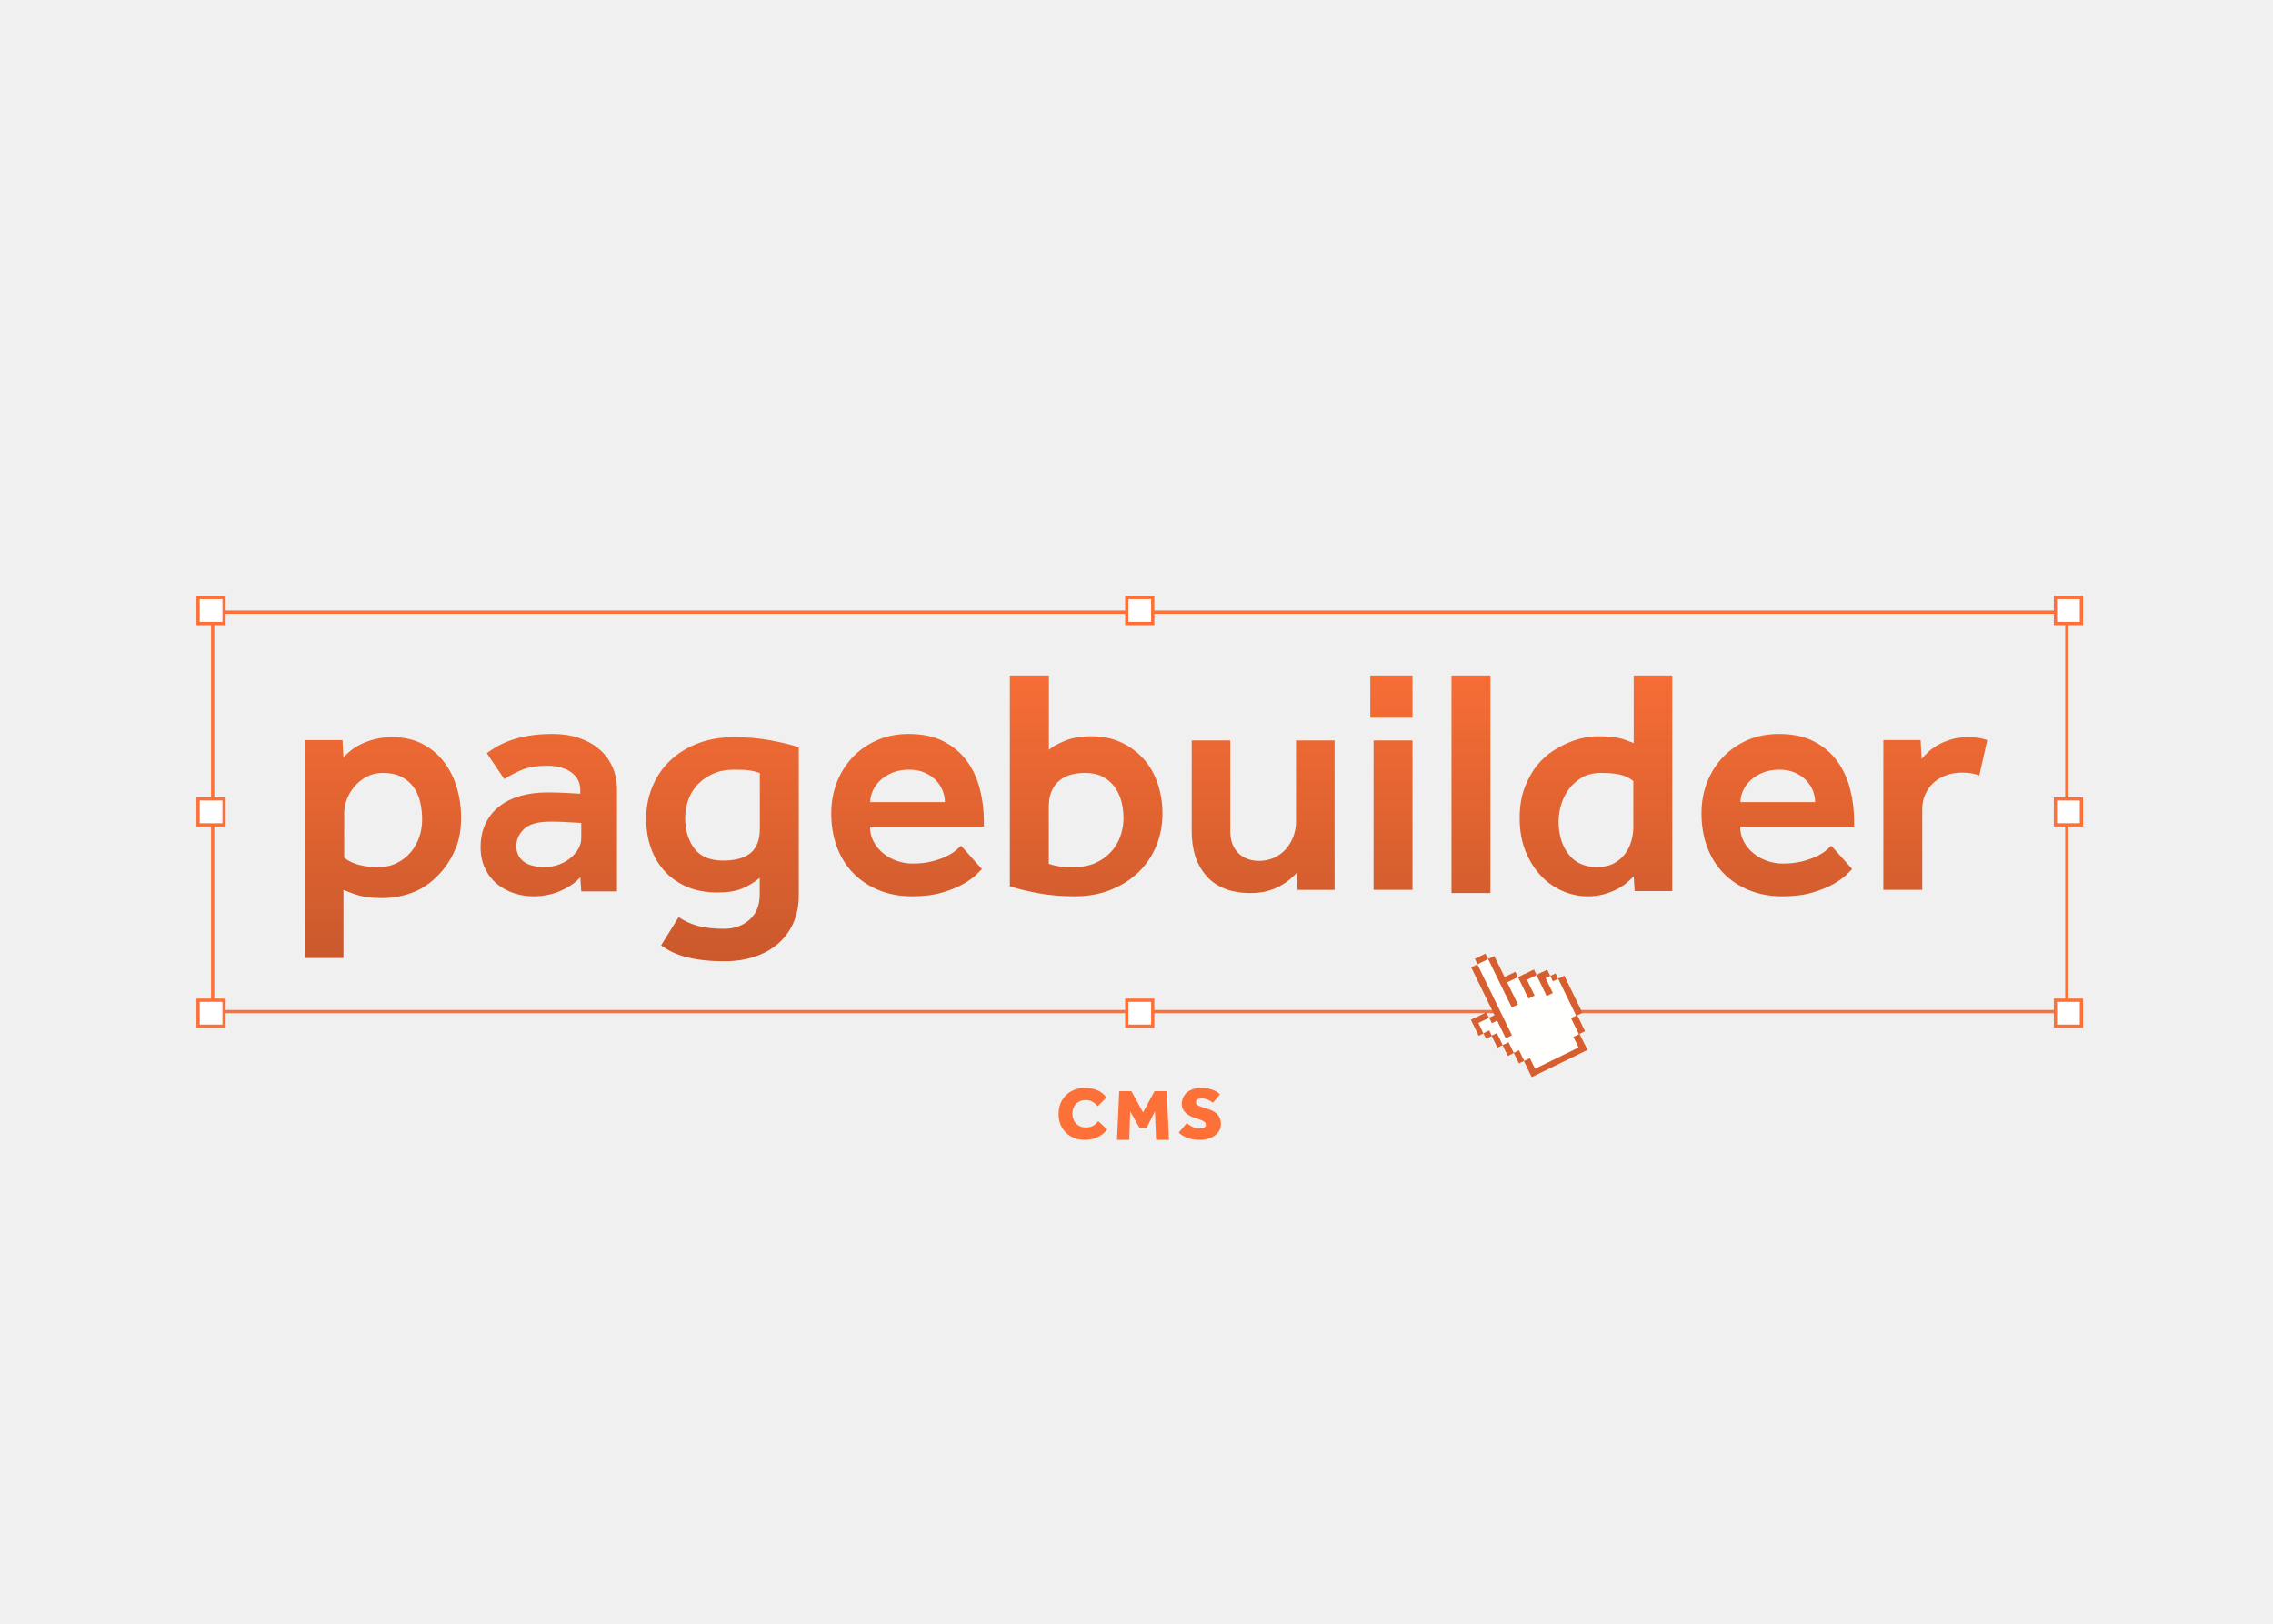
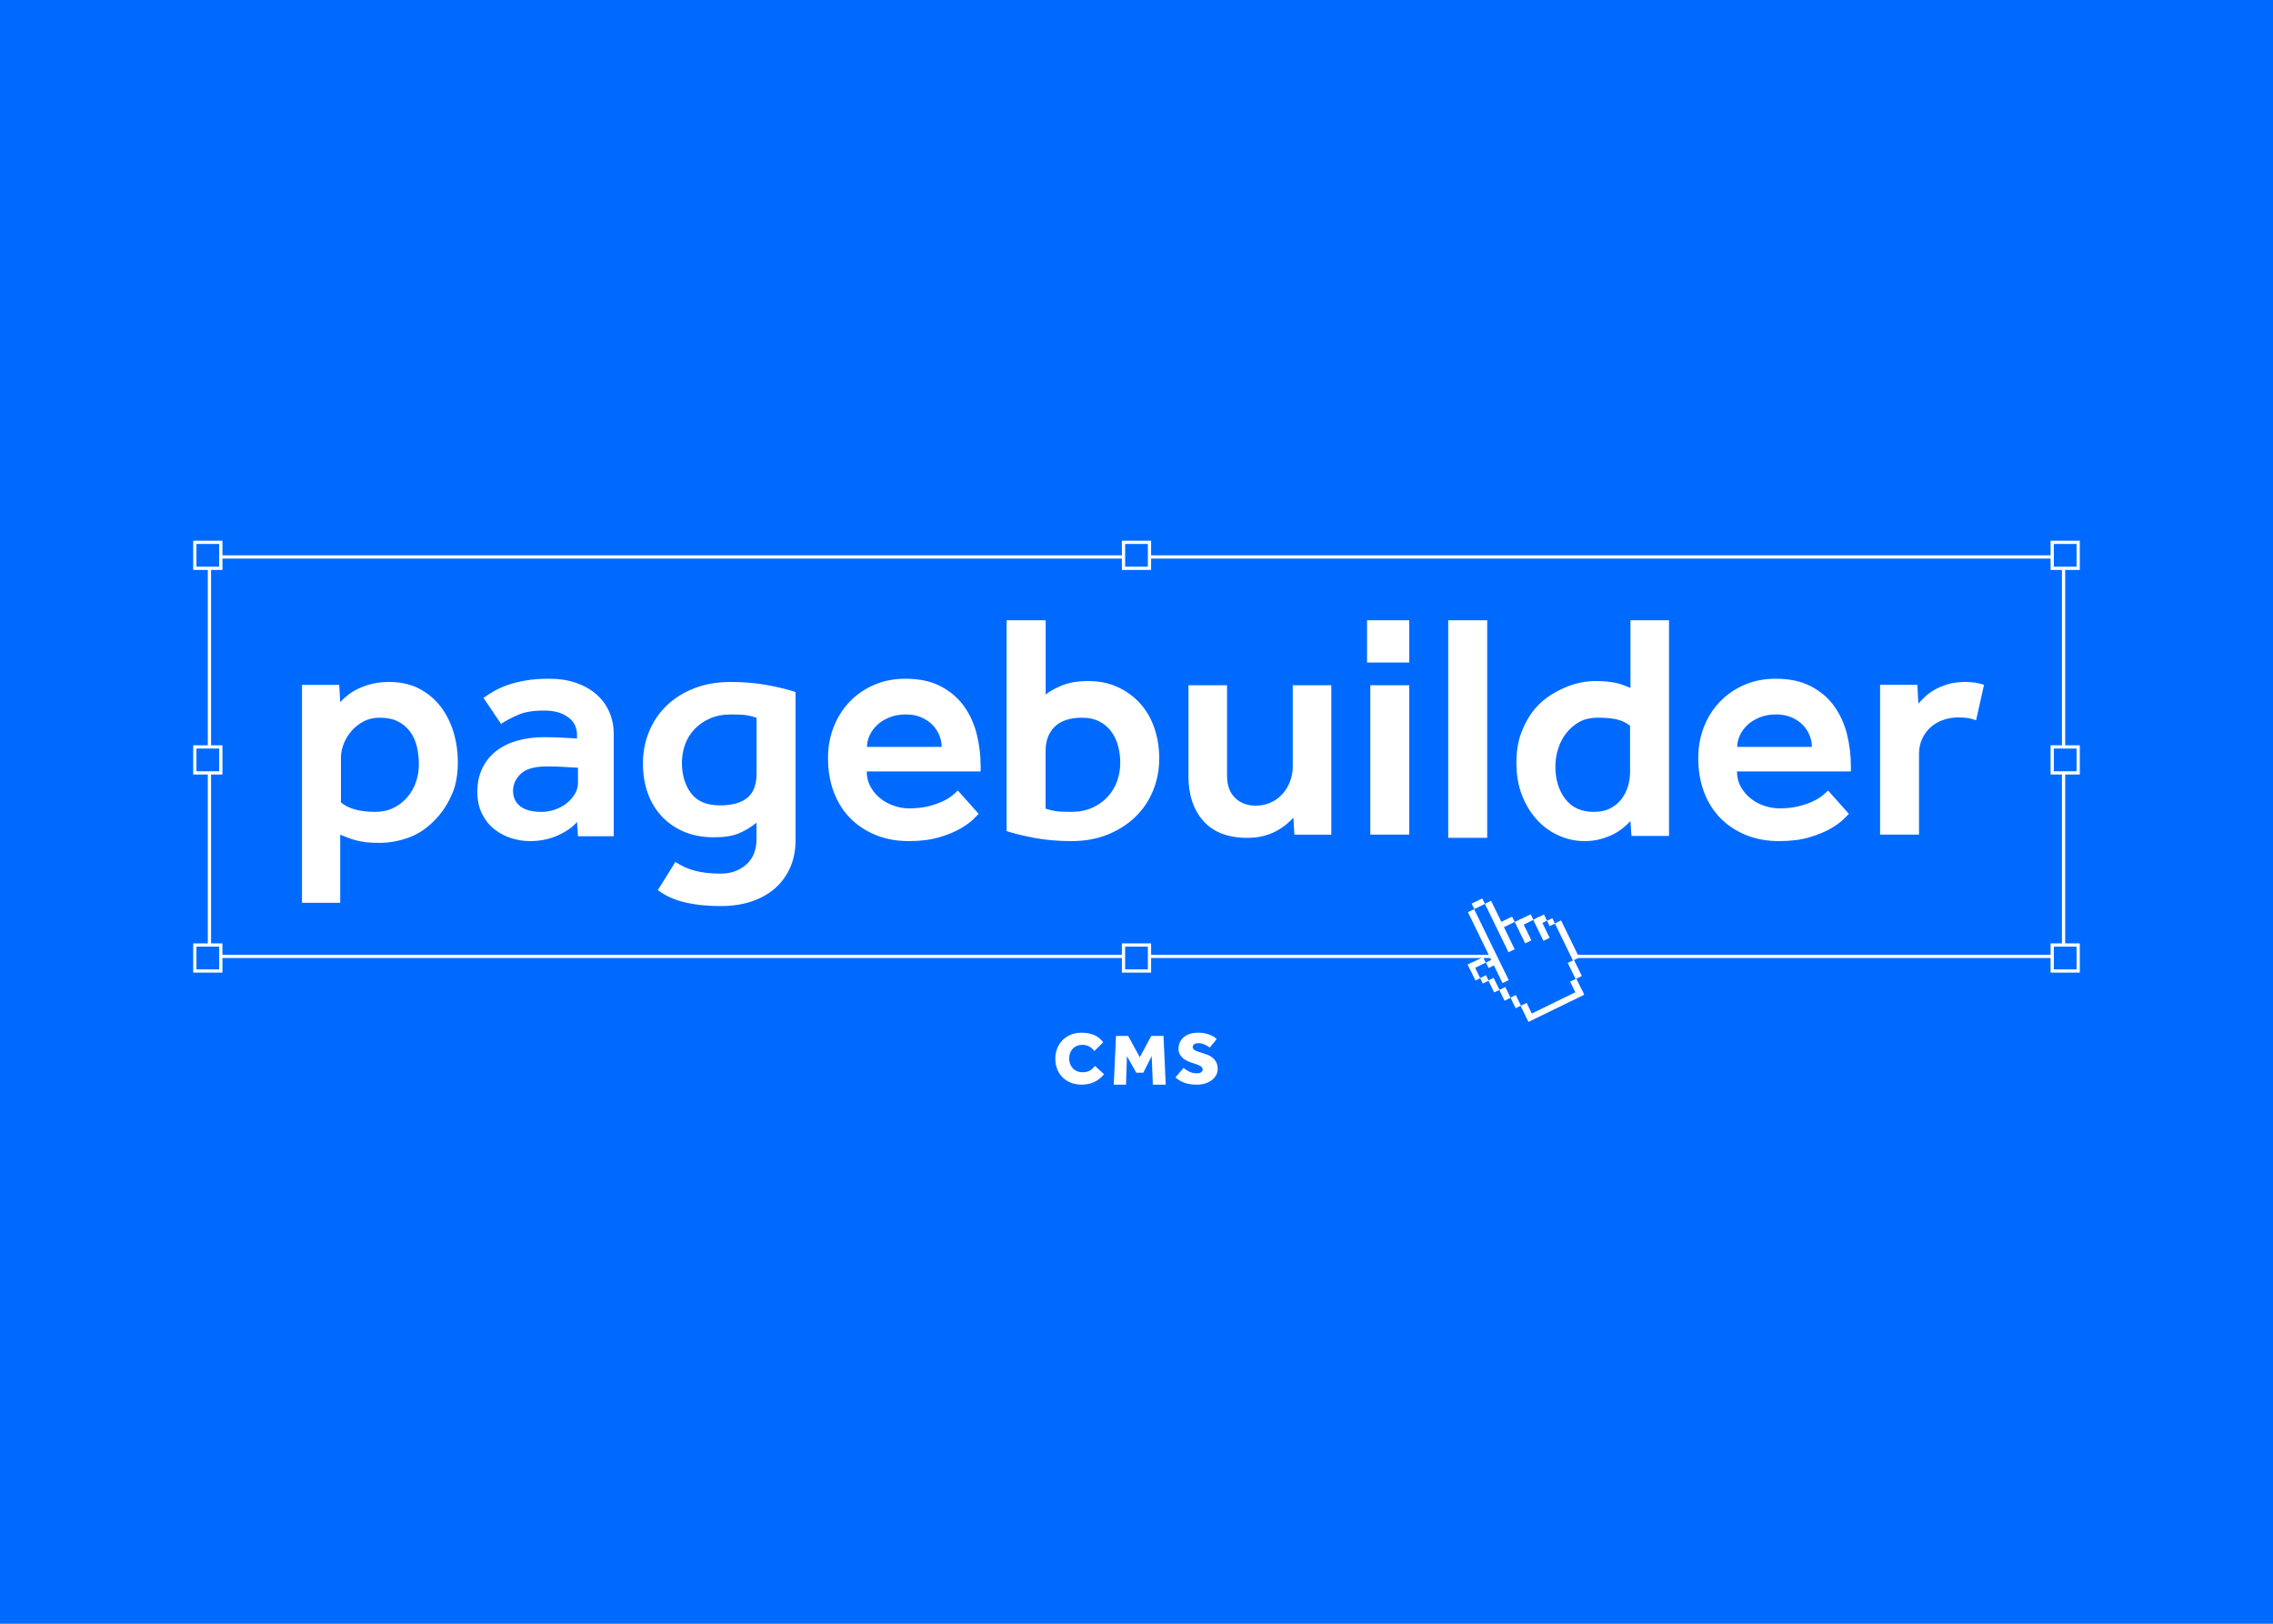
<svg xmlns="http://www.w3.org/2000/svg" xmlns:xlink="http://www.w3.org/1999/xlink" width="700px" height="500px" viewBox="0 0 700 500" version="1.1">
  <defs>
    <polygon id="path-1" points="0.022 0.243 30.848 0.243 30.848 38.848 0.022 38.848" />
-     <linearGradient x1="50%" y1="-15.731%" x2="50%" y2="100%" id="linearGradient-3">
-       <stop stop-color="#FD7037" offset="0%" />
-       <stop stop-color="#CA592C" offset="100%" />
-     </linearGradient>
  </defs>
  <g id="page-builder" stroke="none" stroke-width="1" fill="none" fill-rule="evenodd">
-     <rect id="Rectangle" stroke="#FD7037" x="65.5" y="188.5" width="571" height="123" />
-     <rect id="Rectangle" stroke="#FD7037" fill="#FFFFFF" x="61" y="184" width="8" height="8" />
-     <rect id="Rectangle-Copy-3" stroke="#FD7037" fill="#FFFFFF" x="347" y="184" width="8" height="8" />
-     <rect id="Rectangle-Copy-6" stroke="#FD7037" fill="#FFFFFF" x="633" y="184" width="8" height="8" />
-     <rect id="Rectangle-Copy" stroke="#FD7037" fill="#FFFFFF" x="61" y="246" width="8" height="8" />
-     <rect id="Rectangle-Copy-7" stroke="#FD7037" fill="#FFFFFF" x="633" y="246" width="8" height="8" />
-     <rect id="Rectangle-Copy-2" stroke="#FD7037" fill="#FFFFFF" x="61" y="308" width="8" height="8" />
-     <rect id="Rectangle-Copy-5" stroke="#FD7037" fill="#FFFFFF" x="347" y="308" width="8" height="8" />
-     <rect id="Rectangle-Copy-8" stroke="#FD7037" fill="#FFFFFF" x="633" y="308" width="8" height="8" />
-     <g id="hand_cursor_free_vector" transform="translate(469, 310.5) rotate(-26) translate(-469, -310.5) translate(453, 290)">
-       <g id="Group-4" transform="translate(0, 1.090909)">
-         <mask id="mask-2" fill="white">
-           <use xlink:href="#path-1" />
-         </mask>
-         <g id="Clip-2" />
-         <polyline id="Fill-1" fill="#FFFFFE" mask="url(#mask-2)" points="8.182 1.636 8.606 18.364 6.364 18.364 4.848 17.03 0.909 16.667 1.03 19.818 2.121 21.455 4.364 23.455 4.788 26.121 6.606 27.879 6.909 29.576 8 30.909 8.727 33.394 9.636 34.606 10.061 38.424 27.091 38.848 27.333 34.909 28.97 33.091 29.576 29.152 30.848 27.576 30.545 16.424 27.091 13.515 24.788 12.303 23.697 11.697 19.394 10.848 18.303 9.636 14.485 9.091 13.757 2.121 12.121 0.303 10.485 0.243 8.182 1.636" />
-         <polygon id="Fill-3" fill="#D75F2F" mask="url(#mask-2)" points="0.022 21.03 1.697 21.03 1.697 15.576 0.022 15.576" />
+     <rect fill="#006AFF" x="0" y="0" width="700" height="500" />
+     <g id="Group-2" transform="translate(60, 167)">
+       <rect id="Rectangle" stroke="#FFFFFF" x="4.5" y="4.5" width="571" height="123" />
+       <rect id="Rectangle" stroke="#FFFFFF" fill="#006AFF" x="0" y="0" width="8" height="8" />
+       <rect id="Rectangle-Copy-3" stroke="#FFFFFF" fill="#006AFF" x="286" y="0" width="8" height="8" />
+       <rect id="Rectangle-Copy-6" stroke="#FFFFFF" fill="#006AFF" x="572" y="0" width="8" height="8" />
+       <rect id="Rectangle-Copy" stroke="#FFFFFF" fill="#006AFF" x="0" y="63" width="8" height="8" />
+       <rect id="Rectangle-Copy-7" stroke="#FFFFFF" fill="#006AFF" x="572" y="63" width="8" height="8" />
+       <rect id="Rectangle-Copy-2" stroke="#FFFFFF" fill="#006AFF" x="0" y="124" width="8" height="8" />
+       <rect id="Rectangle-Copy-5" stroke="#FFFFFF" fill="#006AFF" x="286" y="124" width="8" height="8" />
+       <rect id="Rectangle-Copy-8" stroke="#FFFFFF" fill="#006AFF" x="572" y="124" width="8" height="8" />
+       <g id="hand_cursor_free_vector" transform="translate(408, 126.5) rotate(-26) translate(-408, -126.5) translate(392, 106)">
+         <g id="Group-4" transform="translate(0, 1.090909)">
+           <mask id="mask-2" fill="white">
+             <use xlink:href="#path-1" />
+           </mask>
+           <g id="Clip-2" />
+           <polyline id="Fill-1" fill="#006AFF" mask="url(#mask-2)" points="8.182 1.636 8.606 18.364 6.364 18.364 4.848 17.03 0.909 16.667 1.03 19.818 2.121 21.455 4.364 23.455 4.788 26.121 6.606 27.879 6.909 29.576 8 30.909 8.727 33.394 9.636 34.606 10.061 38.424 27.091 38.848 27.333 34.909 28.97 33.091 29.576 29.152 30.848 27.576 30.545 16.424 27.091 13.515 24.788 12.303 23.697 11.697 19.394 10.848 18.303 9.636 14.485 9.091 13.757 2.121 12.121 0.303 10.485 0.243 8.182 1.636" />
+           <polygon id="Fill-3" fill="#FFFFFF" mask="url(#mask-2)" points="0.022 21.03 1.697 21.03 1.697 15.576 0.022 15.576" />
+         </g>
+         <polygon id="Fill-5" fill="#FFFFFF" points="7.212 26.485 9.333 26.485 9.333 2.182 7.212 2.182" />
+         <polygon id="Fill-6" fill="#FFFFFF" points="18.848 18.545 20.97 18.545 20.97 11.212 18.848 11.212" />
+         <polygon id="Fill-7" fill="#FFFFFF" points="24.243 20.303 26.364 20.303 26.364 13.091 24.243 13.091" />
+         <polygon id="Fill-8" fill="#FFFFFF" points="29.757 29.757 31.879 29.757 31.879 17.03 29.757 17.03" />
+         <polygon id="Fill-9" fill="#FFFFFF" points="26.121 40.182 28.243 40.182 28.243 35.212 26.121 35.212" />
+         <polygon id="Fill-10" fill="#FFFFFF" points="28 35.212 30.121 35.212 30.121 29.697 28 29.697" />
+         <polygon id="Fill-11" fill="#FFFFFF" points="13.031 18.757 15.152 18.757 15.152 2.151 13.031 2.151" />
+         <polygon id="Fill-12" fill="#FFFFFF" points="0.121 18.545 5.333 18.545 5.333 16.667 0.121 16.667" />
+         <polygon id="Fill-13" fill="#FFFFFF" points="9.152 40.727 28.243 40.727 28.243 38.848 9.152 38.848" />
+         <polygon id="Fill-14" fill="#FFFFFF" points="1.697 23.939 3.697 23.939 3.697 22.061 1.697 22.061" />
+         <polygon id="Fill-15" fill="#FFFFFF" points="3.637 27.94 5.455 27.94 5.455 23.819 3.637 23.819" />
+         <polygon id="Fill-16" fill="#FFFFFF" points="5.394 31.636 7.455 31.636 7.455 27.94 5.394 27.94" />
+         <polygon id="Fill-17" fill="#FFFFFF" points="7.455 35.212 9.273 35.212 9.273 31.576 7.455 31.576" />
+         <polygon id="Fill-18" fill="#FFFFFF" points="9.152 39.151 11.212 39.151 11.212 35.212 9.152 35.212" />
+         <polygon id="Fill-19" fill="#FFFFFF" points="5.394 20.424 8.303 20.424 8.303 18.545 5.394 18.545" />
+         <polygon id="Fill-20" fill="#FFFFFF" points="25.03 15.212 27.939 15.212 27.939 13.091 25.03 13.091" />
+         <polygon id="Fill-21" fill="#FFFFFF" points="27.945 17.079 29.757 17.079 29.757 15.234 27.945 15.234" />
+         <polygon id="Fill-22" fill="#FFFFFF" points="9.394 2.182 13.03 2.182 13.03 0.303 9.394 0.303" />
+         <polygon id="Fill-23" fill="#FFFFFF" points="20.359 13.151 24.303 13.151 24.303 11.229 20.359 11.229" />
+         <polygon id="Fill-24" fill="#FFFFFF" points="15.084 11.189 18.842 11.189 18.842 9.364 15.084 9.364" />
      </g>
-       <polygon id="Fill-5" fill="#D75F2F" points="7.212 26.485 9.333 26.485 9.333 2.182 7.212 2.182" />
-       <polygon id="Fill-6" fill="#D75F2F" points="18.848 18.545 20.97 18.545 20.97 11.212 18.848 11.212" />
-       <polygon id="Fill-7" fill="#D75F2F" points="24.243 20.303 26.364 20.303 26.364 13.091 24.243 13.091" />
-       <polygon id="Fill-8" fill="#D75F2F" points="29.757 29.757 31.879 29.757 31.879 17.03 29.757 17.03" />
-       <polygon id="Fill-9" fill="#D75F2F" points="26.121 40.182 28.243 40.182 28.243 35.212 26.121 35.212" />
-       <polygon id="Fill-10" fill="#D75F2F" points="28 35.212 30.121 35.212 30.121 29.697 28 29.697" />
-       <polygon id="Fill-11" fill="#D75F2F" points="13.031 18.757 15.152 18.757 15.152 2.151 13.031 2.151" />
-       <polygon id="Fill-12" fill="#D75F2F" points="0.121 18.545 5.333 18.545 5.333 16.667 0.121 16.667" />
-       <polygon id="Fill-13" fill="#D75F2F" points="9.152 40.727 28.243 40.727 28.243 38.848 9.152 38.848" />
-       <polygon id="Fill-14" fill="#D75F2F" points="1.697 23.939 3.697 23.939 3.697 22.061 1.697 22.061" />
-       <polygon id="Fill-15" fill="#D75F2F" points="3.637 27.94 5.455 27.94 5.455 23.819 3.637 23.819" />
-       <polygon id="Fill-16" fill="#D75F2F" points="5.394 31.636 7.455 31.636 7.455 27.94 5.394 27.94" />
-       <polygon id="Fill-17" fill="#D75F2F" points="7.455 35.212 9.273 35.212 9.273 31.576 7.455 31.576" />
-       <polygon id="Fill-18" fill="#D75F2F" points="9.152 39.151 11.212 39.151 11.212 35.212 9.152 35.212" />
-       <polygon id="Fill-19" fill="#D75F2F" points="5.394 20.424 8.303 20.424 8.303 18.545 5.394 18.545" />
-       <polygon id="Fill-20" fill="#D75F2F" points="25.03 15.212 27.939 15.212 27.939 13.091 25.03 13.091" />
-       <polygon id="Fill-21" fill="#D75F2F" points="27.945 17.079 29.757 17.079 29.757 15.234 27.945 15.234" />
-       <polygon id="Fill-22" fill="#D75F2F" points="9.394 2.182 13.03 2.182 13.03 0.303 9.394 0.303" />
-       <polygon id="Fill-23" fill="#D75F2F" points="20.359 13.151 24.303 13.151 24.303 11.229 20.359 11.229" />
-       <polygon id="Fill-24" fill="#D75F2F" points="15.084 11.189 18.842 11.189 18.842 9.364 15.084 9.364" />
+       <path d="M33,43.903 L44.472,43.903 L44.774,49.218 C45.377,48.55 46.132,47.848 47.038,47.112 C47.943,46.377 49.017,45.708 50.258,45.106 C51.499,44.504 52.908,44.003 54.484,43.602 C56.061,43.201 57.822,43 59.767,43 C63.39,43 66.526,43.702 69.176,45.106 C71.826,46.51 74.023,48.366 75.767,50.673 C77.512,52.979 78.82,55.604 79.692,58.546 C80.564,61.488 81,64.53 81,67.673 C81,71.35 80.463,74.493 79.39,77.1 C78.317,79.708 76.975,81.981 75.365,83.92 C72.681,87.13 69.746,89.37 66.56,90.64 C63.373,91.911 60.103,92.546 56.748,92.546 C55.205,92.546 53.881,92.479 52.774,92.345 C51.667,92.211 50.66,92.028 49.755,91.794 C48.849,91.559 48.01,91.292 47.239,90.991 L45.418,90.286 C45.207,90.204 44.992,90.122 44.774,90.038 L44.774,111 L33,111 L33,43.903 Z M45,80.1 C47.324,82.033 50.842,83 55.556,83 C57.681,83 59.573,82.583 61.232,81.75 C62.892,80.917 64.303,79.817 65.465,78.45 C66.627,77.083 67.506,75.533 68.104,73.8 C68.701,72.067 69,70.267 69,68.4 C69,66.4 68.784,64.533 68.353,62.8 C67.921,61.067 67.224,59.55 66.261,58.25 C65.299,56.95 64.054,55.917 62.527,55.15 C61,54.383 59.108,54 56.851,54 C55.058,54 53.432,54.383 51.971,55.15 C50.51,55.917 49.266,56.9 48.237,58.1 C47.207,59.3 46.411,60.617 45.846,62.05 C45.282,63.483 45,64.867 45,66.2 L45,80.1 Z M117.7,86.1 C116.433,87.633 114.5,89 111.9,90.2 C109.3,91.4 106.4,92 103.2,92 C101.267,92 99.35,91.7 97.45,91.1 C95.55,90.5 93.817,89.583 92.25,88.35 C90.683,87.117 89.417,85.533 88.45,83.6 C87.483,81.667 87,79.4 87,76.8 C87,74.133 87.5,71.75 88.5,69.65 C89.5,67.55 90.9,65.783 92.7,64.35 C94.5,62.917 96.667,61.833 99.2,61.1 C101.733,60.367 104.533,60 107.6,60 C108.533,60 109.567,60.017 110.7,60.05 C111.55,60.075 112.381,60.109 113.194,60.153 L114,60.2 C115.2,60.267 116.433,60.333 117.7,60.4 L117.7,59.3 C117.7,56.967 116.767,55.133 114.9,53.8 C113.033,52.467 110.6,51.8 107.6,51.8 C104.267,51.8 101.6,52.233 99.6,53.1 C97.6,53.967 95.833,54.9 94.3,55.9 L88.9,47.9 C89.833,47.233 90.9,46.55 92.1,45.85 C93.3,45.15 94.7,44.517 96.3,43.95 C97.9,43.383 99.75,42.917 101.85,42.55 C103.95,42.183 106.4,42 109.2,42 C112.2,42 114.917,42.417 117.35,43.25 C119.783,44.083 121.867,45.25 123.6,46.75 C125.333,48.25 126.667,50.05 127.6,52.15 C128.533,54.25 129,56.533 129,59 L129,90.5 L118,90.5 L117.7,86.1 Z M118,74.072 L118,69.406 L114.392,69.203 L114.392,69.203 C113.67,69.152 112.919,69.111 112.14,69.079 L111.351,69.051 C110.418,69.021 109.605,69.004 108.909,69.001 L108.619,69 C104.701,69 101.952,69.761 100.371,71.283 C98.79,72.804 98,74.546 98,76.507 C98,78.536 98.739,80.126 100.216,81.275 C101.694,82.425 103.876,83 106.763,83 C108.206,83 109.598,82.763 110.938,82.29 C112.278,81.816 113.464,81.174 114.495,80.362 C115.526,79.551 116.368,78.604 117.021,77.522 C117.674,76.44 118,75.29 118,74.072 Z M147.991,98.42 C149.894,99.685 151.95,100.6 154.159,101.166 C156.368,101.732 158.968,102.014 161.959,102.014 C165.085,102.014 167.702,101.082 169.809,99.219 C171.916,97.355 172.97,94.758 172.97,91.43 L172.97,86.337 C171.338,87.669 169.554,88.75 167.617,89.582 C165.68,90.415 163.114,90.831 159.92,90.831 C156.453,90.831 153.378,90.265 150.693,89.133 C148.008,88.001 145.714,86.42 143.811,84.39 C141.908,82.36 140.464,79.963 139.478,77.2 C138.493,74.438 138,71.392 138,68.064 C138,64.602 138.629,61.34 139.886,58.278 C141.144,55.216 142.945,52.553 145.29,50.289 C147.635,48.026 150.472,46.245 153.803,44.947 C157.133,43.649 160.871,43 165.017,43 C169.163,43 172.987,43.333 176.487,43.999 C179.987,44.664 182.825,45.363 185,46.096 L185,91.63 C185,94.891 184.422,97.787 183.267,100.317 C182.111,102.847 180.514,104.977 178.475,106.708 C176.436,108.439 174.023,109.753 171.236,110.652 C168.45,111.551 165.425,112 162.163,112 C159.648,112 157.422,111.884 155.485,111.651 C153.548,111.418 151.815,111.101 150.285,110.702 C148.756,110.302 147.363,109.803 146.105,109.204 C144.848,108.605 143.675,107.906 142.588,107.107 L147.991,98.42 Z M173,54.022 C172.037,53.681 171.04,53.426 170.009,53.255 C168.978,53.085 167.362,53 165.161,53 C162.686,53 160.52,53.409 158.664,54.226 C156.807,55.044 155.226,56.134 153.919,57.496 C152.613,58.859 151.633,60.443 150.98,62.248 C150.327,64.054 150,65.944 150,67.92 C150,71.599 150.928,74.698 152.785,77.219 C154.641,79.74 157.632,81 161.758,81 C165.471,81 168.273,80.217 170.164,78.65 C172.055,77.083 173,74.596 173,71.19 L173,54.022 Z M241.399,83.617 L239.745,85.263 C238.843,86.162 237.541,87.11 235.837,88.108 C234.133,89.106 231.962,90.004 229.323,90.802 C226.684,91.601 223.527,92 219.853,92 C216.112,92 212.704,91.368 209.631,90.104 C206.558,88.84 203.936,87.093 201.764,84.864 C199.593,82.635 197.923,79.957 196.754,76.83 C195.585,73.703 195,70.244 195,66.451 C195,62.991 195.585,59.781 196.754,56.82 C197.923,53.86 199.56,51.281 201.664,49.086 C203.769,46.89 206.274,45.16 209.18,43.896 C212.086,42.632 215.31,42 218.851,42 C223.127,42 226.751,42.782 229.724,44.345 C232.697,45.909 235.085,47.955 236.889,50.483 C238.693,53.011 239.996,55.872 240.797,59.066 C241.599,62.259 242,65.52 242,68.846 L242,70.543 L206.925,70.543 C206.925,72.273 207.31,73.836 208.078,75.234 C208.846,76.631 209.848,77.828 211.084,78.826 C212.32,79.824 213.723,80.589 215.293,81.122 C216.863,81.654 218.416,81.92 219.953,81.92 C222.225,81.92 224.212,81.704 225.916,81.271 C227.619,80.839 229.072,80.34 230.275,79.774 C231.478,79.209 232.463,78.61 233.231,77.978 L233.716,77.574 C234.25,77.123 234.673,76.742 234.985,76.431 L241.399,83.617 Z M230,63 C230,61.824 229.767,60.647 229.3,59.471 C228.833,58.294 228.15,57.232 227.25,56.284 C226.35,55.337 225.2,54.552 223.8,53.931 C222.4,53.31 220.8,53 219,53 C217.067,53 215.35,53.31 213.85,53.931 C212.35,54.552 211.1,55.337 210.1,56.284 C209.1,57.232 208.333,58.294 207.8,59.471 C207.267,60.647 207,61.824 207,63 L230,63 Z M250,24 L262.03,24 L262.03,46.899 C262.846,46.102 264.409,45.206 266.72,44.211 C269.031,43.215 271.818,42.717 275.08,42.717 C278.547,42.717 281.622,43.348 284.307,44.609 C286.992,45.87 289.286,47.563 291.189,49.687 C293.092,51.811 294.536,54.333 295.522,57.253 C296.507,60.174 297,63.26 297,66.512 C297,70.03 296.371,73.332 295.114,76.419 C293.856,79.505 292.055,82.193 289.71,84.483 C287.365,86.773 284.528,88.598 281.197,89.959 C277.867,91.32 274.129,92 269.983,92 C265.837,92 262.013,91.668 258.513,91.004 C255.013,90.341 252.175,89.644 250,88.914 L250,24 Z M262,82 C262.963,82.333 263.96,82.583 264.991,82.75 C266.022,82.917 267.638,83 269.839,83 C272.314,83 274.48,82.583 276.336,81.75 C278.193,80.917 279.774,79.8 281.081,78.4 C282.387,77 283.367,75.383 284.02,73.55 C284.673,71.717 285,69.833 285,67.9 C285,66.1 284.777,64.367 284.33,62.7 C283.883,61.033 283.178,59.55 282.215,58.25 C281.253,56.95 280.032,55.917 278.554,55.15 C277.075,54.383 275.305,54 273.242,54 C269.529,54 266.727,54.917 264.836,56.75 C262.945,58.583 262,61.1 262,64.3 L262,82 Z M306,44 L317.881,44 L317.881,71.866 C317.881,74.81 318.703,77.083 320.348,78.686 C321.992,80.288 324.124,81.09 326.741,81.09 C328.352,81.09 329.863,80.779 331.272,80.158 C332.682,79.536 333.89,78.669 334.897,77.557 C335.904,76.445 336.693,75.153 337.263,73.682 C337.834,72.21 338.119,70.624 338.119,68.923 L338.119,44 L350,44 L350,90.019 L338.622,90.019 L338.32,84.818 C337.716,85.473 336.978,86.159 336.105,86.879 C335.233,87.598 334.226,88.269 333.085,88.89 C331.944,89.512 330.635,90.019 329.158,90.411 C327.681,90.804 326.003,91 324.124,91 C318.217,91 313.719,89.283 310.632,85.849 C307.544,82.414 306,77.786 306,71.965 L306,44 Z M361,24 L374,24 L374,37 L361,37 L361,24 Z M362,44 L374,44 L374,90 L362,90 L362,44 Z M386,24 L398,24 L398,91 L386,91 L386,24 Z M442.123,85.827 C441.514,86.491 440.77,87.188 439.89,87.918 C439.01,88.648 437.978,89.312 436.794,89.909 C435.609,90.507 434.29,91.004 432.835,91.403 C431.38,91.801 429.739,92 427.911,92 C425.34,92 422.802,91.469 420.298,90.407 C417.794,89.345 415.561,87.785 413.598,85.728 C411.636,83.67 410.045,81.148 408.827,78.161 C407.609,75.174 407,71.756 407,67.906 C407,64.256 407.541,61.053 408.624,58.299 C409.707,55.544 411.06,53.204 412.685,51.28 C414.038,49.687 415.527,48.359 417.151,47.297 C418.775,46.235 420.416,45.356 422.075,44.659 C423.733,43.962 425.34,43.464 426.896,43.165 C428.453,42.867 429.806,42.717 430.957,42.717 C432.513,42.717 433.799,42.767 434.814,42.867 C435.829,42.966 436.743,43.099 437.555,43.265 C438.367,43.431 439.112,43.647 439.788,43.912 L441.692,44.645 C441.833,44.698 441.976,44.753 442.123,44.808 L442.123,24 L454,24 L454,90.407 L442.428,90.407 L442.123,85.827 Z M442,56.491 C440.852,55.561 439.518,54.914 437.998,54.548 C436.478,54.183 434.536,54 432.172,54 C429.808,54 427.849,54.448 426.295,55.345 C424.742,56.242 423.391,57.422 422.242,58.883 C421.229,60.212 420.435,61.757 419.861,63.517 C419.287,65.278 419,67.121 419,69.048 C419,73.034 420.013,76.356 422.04,79.014 C424.066,81.671 427.004,83 430.855,83 C432.881,83 434.604,82.618 436.022,81.854 C437.441,81.09 438.589,80.11 439.467,78.914 C440.345,77.718 440.987,76.406 441.392,74.978 C441.797,73.549 442,72.171 442,70.842 L442,56.491 Z M509.399,83.617 L507.745,85.263 C506.843,86.162 505.541,87.11 503.837,88.108 C502.133,89.106 499.962,90.004 497.323,90.802 C494.684,91.601 491.527,92 487.853,92 C484.112,92 480.704,91.368 477.631,90.104 C474.558,88.84 471.936,87.093 469.764,84.864 C467.593,82.635 465.923,79.957 464.754,76.83 C463.585,73.703 463,70.244 463,66.451 C463,62.991 463.585,59.781 464.754,56.82 C465.923,53.86 467.56,51.281 469.664,49.086 C471.769,46.89 474.274,45.16 477.18,43.896 C480.086,42.632 483.31,42 486.851,42 C491.127,42 494.751,42.782 497.724,44.345 C500.697,45.909 503.085,47.955 504.889,50.483 C506.693,53.011 507.996,55.872 508.797,59.066 C509.599,62.259 510,65.52 510,68.846 L510,70.543 L474.925,70.543 C474.925,72.273 475.31,73.836 476.078,75.234 C476.846,76.631 477.848,77.828 479.084,78.826 C480.32,79.824 481.723,80.589 483.293,81.122 C484.863,81.654 486.416,81.92 487.953,81.92 C490.225,81.92 492.212,81.704 493.916,81.271 C495.619,80.839 497.072,80.34 498.275,79.774 C499.478,79.209 500.463,78.61 501.231,77.978 L501.716,77.574 C502.25,77.123 502.673,76.742 502.985,76.431 L509.399,83.617 Z M498,63 C498,61.824 497.767,60.647 497.3,59.471 C496.833,58.294 496.15,57.232 495.25,56.284 C494.35,55.337 493.2,54.552 491.8,53.931 C490.4,53.31 488.8,53 487,53 C485.067,53 483.35,53.31 481.85,53.931 C480.35,54.552 479.1,55.337 478.1,56.284 C477.1,57.232 476.333,58.294 475.8,59.471 C475.267,60.647 475,61.824 475,63 L498,63 Z M519,43.885 L530.479,43.885 L530.784,49.686 C531.326,49.031 532.02,48.31 532.867,47.523 C533.713,46.736 534.712,46.015 535.863,45.36 C537.015,44.704 538.352,44.147 539.876,43.688 C541.4,43.229 543.144,43 545.108,43 C546.259,43 547.292,43.066 548.206,43.197 C549.121,43.328 550.052,43.557 551,43.885 L548.562,54.799 C547.749,54.471 546.92,54.242 546.073,54.111 C545.226,53.98 544.228,53.914 543.076,53.914 C541.451,53.914 539.893,54.176 538.403,54.701 C536.913,55.225 535.626,55.979 534.543,56.962 C533.459,57.946 532.596,59.126 531.952,60.502 C531.309,61.879 530.987,63.419 530.987,65.123 L530.987,90 L519,90 L519,43.885 Z" id="pagebuilder" fill="#FFFFFF" fill-rule="nonzero" />
+       <path d="M273.082,167 C275.939,167 278.245,165.929 280,163.786 L280,163.786 L277.228,161.234 C276.685,161.902 276.13,162.392 275.563,162.704 C274.996,163.015 274.262,163.171 273.362,163.171 C272.741,163.171 272.178,163.065 271.673,162.852 C271.168,162.639 270.738,162.343 270.38,161.963 C270.023,161.583 269.748,161.135 269.554,160.618 C269.359,160.102 269.262,159.539 269.262,158.932 C269.262,158.339 269.356,157.788 269.542,157.279 C269.728,156.77 269.996,156.326 270.345,155.946 C270.695,155.566 271.126,155.27 271.638,155.057 C272.151,154.844 272.733,154.738 273.385,154.738 C274.161,154.738 274.852,154.913 275.458,155.262 C276.064,155.612 276.584,156.075 277.019,156.652 L277.019,156.652 L279.744,153.963 C278.952,152.869 277.981,152.102 276.832,151.661 C275.683,151.22 274.433,151 273.082,151 C271.887,151 270.792,151.201 269.798,151.604 C268.804,152.007 267.95,152.569 267.236,153.291 C266.522,154.012 265.97,154.863 265.582,155.843 C265.194,156.823 265,157.891 265,159.046 C265,160.216 265.198,161.287 265.594,162.259 C265.99,163.232 266.541,164.067 267.248,164.766 C267.954,165.465 268.804,166.012 269.798,166.407 C270.792,166.802 271.887,167 273.082,167 Z M286.767,167 L287.055,158.207 L289.936,163.334 L292.086,163.334 L294.679,158.207 L295.033,167 L299,167 L298.313,152 L294.546,152 L291.022,158.544 L287.432,152 L283.687,152 L283,167 L286.767,167 Z M308.629,167 C309.507,167 310.334,166.882 311.109,166.646 C311.885,166.41 312.559,166.079 313.131,165.653 C313.703,165.227 314.158,164.718 314.495,164.124 C314.832,163.531 315,162.884 315,162.184 C315,161.378 314.859,160.697 314.577,160.141 C314.295,159.586 313.934,159.122 313.495,158.749 C313.057,158.376 312.563,158.079 312.014,157.859 C311.466,157.638 310.925,157.444 310.392,157.277 L310.392,157.277 L309.64,157.049 C309.311,156.942 309.002,156.839 308.712,156.74 C308.422,156.641 308.175,156.531 307.971,156.409 C307.767,156.288 307.607,156.143 307.489,155.976 C307.372,155.808 307.313,155.611 307.313,155.382 C307.313,155.169 307.364,154.99 307.466,154.846 C307.568,154.701 307.701,154.583 307.865,154.492 C308.03,154.401 308.214,154.332 308.418,154.287 C308.621,154.241 308.825,154.218 309.029,154.218 C309.656,154.218 310.267,154.344 310.863,154.595 C311.458,154.846 312.03,155.169 312.579,155.565 L312.579,155.565 L314.694,152.963 C314.522,152.78 314.271,152.575 313.942,152.347 C313.613,152.118 313.213,151.905 312.743,151.708 C312.273,151.51 311.725,151.342 311.098,151.205 C310.471,151.068 309.773,151 309.005,151 C308.018,151 307.148,151.126 306.396,151.377 C305.644,151.628 305.013,151.978 304.504,152.427 C303.994,152.875 303.606,153.4 303.34,154.001 C303.074,154.602 302.94,155.253 302.94,155.953 C302.94,156.577 303.062,157.121 303.305,157.585 C303.548,158.049 303.865,158.452 304.257,158.795 C304.649,159.137 305.091,159.43 305.585,159.673 C306.079,159.917 306.568,160.115 307.054,160.267 L307.054,160.267 L307.924,160.541 C308.723,160.799 309.331,161.058 309.746,161.317 C310.161,161.575 310.369,161.903 310.369,162.298 C310.369,162.542 310.314,162.739 310.204,162.892 C310.095,163.044 309.954,163.165 309.781,163.257 C309.609,163.348 309.413,163.413 309.193,163.451 C308.974,163.489 308.763,163.508 308.559,163.508 C307.712,163.508 306.937,163.333 306.231,162.983 C305.526,162.633 304.954,162.245 304.515,161.819 L304.515,161.819 L302,164.763 C302.737,165.448 303.634,165.992 304.692,166.395 C305.75,166.798 307.062,167 308.629,167 Z" id="CMS" fill="#FFFFFF" fill-rule="nonzero" />
    </g>
-     <path d="M94,227.903 L105.472,227.903 L105.774,233.218 C106.377,232.55 107.132,231.848 108.038,231.112 C108.943,230.377 110.017,229.708 111.258,229.106 C112.499,228.504 113.908,228.003 115.484,227.602 C117.061,227.201 118.822,227 120.767,227 C124.39,227 127.526,227.702 130.176,229.106 C132.826,230.51 135.023,232.366 136.767,234.673 C138.512,236.979 139.82,239.604 140.692,242.546 C141.564,245.488 142,248.53 142,251.673 C142,255.35 141.463,258.493 140.39,261.1 C139.317,263.708 137.975,265.981 136.365,267.92 C133.681,271.13 130.746,273.37 127.56,274.64 C124.373,275.911 121.103,276.546 117.748,276.546 C116.205,276.546 114.881,276.479 113.774,276.345 C112.667,276.211 111.66,276.028 110.755,275.794 C109.849,275.559 109.01,275.292 108.239,274.991 L106.418,274.286 C106.207,274.204 105.992,274.122 105.774,274.038 L105.774,295 L94,295 L94,227.903 Z M106,264.1 C108.324,266.033 111.842,267 116.556,267 C118.681,267 120.573,266.583 122.232,265.75 C123.892,264.917 125.303,263.817 126.465,262.45 C127.627,261.083 128.506,259.533 129.104,257.8 C129.701,256.067 130,254.267 130,252.4 C130,250.4 129.784,248.533 129.353,246.8 C128.921,245.067 128.224,243.55 127.261,242.25 C126.299,240.95 125.054,239.917 123.527,239.15 C122,238.383 120.108,238 117.851,238 C116.058,238 114.432,238.383 112.971,239.15 C111.51,239.917 110.266,240.9 109.237,242.1 C108.207,243.3 107.411,244.617 106.846,246.05 C106.282,247.483 106,248.867 106,250.2 L106,264.1 Z M178.7,270.1 C177.433,271.633 175.5,273 172.9,274.2 C170.3,275.4 167.4,276 164.2,276 C162.267,276 160.35,275.7 158.45,275.1 C156.55,274.5 154.817,273.583 153.25,272.35 C151.683,271.117 150.417,269.533 149.45,267.6 C148.483,265.667 148,263.4 148,260.8 C148,258.133 148.5,255.75 149.5,253.65 C150.5,251.55 151.9,249.783 153.7,248.35 C155.5,246.917 157.667,245.833 160.2,245.1 C162.733,244.367 165.533,244 168.6,244 C169.533,244 170.567,244.017 171.7,244.05 C172.55,244.075 173.381,244.109 174.194,244.153 L175,244.2 C176.2,244.267 177.433,244.333 178.7,244.4 L178.7,243.3 C178.7,240.967 177.767,239.133 175.9,237.8 C174.033,236.467 171.6,235.8 168.6,235.8 C165.267,235.8 162.6,236.233 160.6,237.1 C158.6,237.967 156.833,238.9 155.3,239.9 L149.9,231.9 C150.833,231.233 151.9,230.55 153.1,229.85 C154.3,229.15 155.7,228.517 157.3,227.95 C158.9,227.383 160.75,226.917 162.85,226.55 C164.95,226.183 167.4,226 170.2,226 C173.2,226 175.917,226.417 178.35,227.25 C180.783,228.083 182.867,229.25 184.6,230.75 C186.333,232.25 187.667,234.05 188.6,236.15 C189.533,238.25 190,240.533 190,243 L190,274.5 L179,274.5 L178.7,270.1 Z M179,258.072 L179,253.406 L175.392,253.203 L175.392,253.203 C174.67,253.152 173.919,253.111 173.14,253.079 L172.351,253.051 C171.418,253.021 170.605,253.004 169.909,253.001 L169.619,253 C165.701,253 162.952,253.761 161.371,255.283 C159.79,256.804 159,258.546 159,260.507 C159,262.536 159.739,264.126 161.216,265.275 C162.694,266.425 164.876,267 167.763,267 C169.206,267 170.598,266.763 171.938,266.29 C173.278,265.816 174.464,265.174 175.495,264.362 C176.526,263.551 177.368,262.604 178.021,261.522 C178.674,260.44 179,259.29 179,258.072 Z M208.991,282.42 C210.894,283.685 212.95,284.6 215.159,285.166 C217.368,285.732 219.968,286.014 222.959,286.014 C226.085,286.014 228.702,285.082 230.809,283.219 C232.916,281.355 233.97,278.758 233.97,275.43 L233.97,270.337 C232.338,271.669 230.554,272.75 228.617,273.582 C226.68,274.415 224.114,274.831 220.92,274.831 C217.453,274.831 214.378,274.265 211.693,273.133 C209.008,272.001 206.714,270.42 204.811,268.39 C202.908,266.36 201.464,263.963 200.478,261.2 C199.493,258.438 199,255.392 199,252.064 C199,248.602 199.629,245.34 200.886,242.278 C202.144,239.216 203.945,236.553 206.29,234.289 C208.635,232.026 211.472,230.245 214.803,228.947 C218.133,227.649 221.871,227 226.017,227 C230.163,227 233.987,227.333 237.487,227.999 C240.987,228.664 243.825,229.363 246,230.096 L246,275.63 C246,278.891 245.422,281.787 244.267,284.317 C243.111,286.847 241.514,288.977 239.475,290.708 C237.436,292.439 235.023,293.753 232.236,294.652 C229.45,295.551 226.425,296 223.163,296 C220.648,296 218.422,295.884 216.485,295.651 C214.548,295.418 212.815,295.101 211.285,294.702 C209.756,294.302 208.363,293.803 207.105,293.204 C205.848,292.605 204.675,291.906 203.588,291.107 L208.991,282.42 Z M234,238.022 C233.037,237.681 232.04,237.426 231.009,237.255 C229.978,237.085 228.362,237 226.161,237 C223.686,237 221.52,237.409 219.664,238.226 C217.807,239.044 216.226,240.134 214.919,241.496 C213.613,242.859 212.633,244.443 211.98,246.248 C211.327,248.054 211,249.944 211,251.92 C211,255.599 211.928,258.698 213.785,261.219 C215.641,263.74 218.632,265 222.758,265 C226.471,265 229.273,264.217 231.164,262.65 C233.055,261.083 234,258.596 234,255.19 L234,238.022 Z M302.399,267.617 L300.745,269.263 C299.843,270.162 298.541,271.11 296.837,272.108 C295.133,273.106 292.962,274.004 290.323,274.802 C287.684,275.601 284.527,276 280.853,276 C277.112,276 273.704,275.368 270.631,274.104 C267.558,272.84 264.936,271.093 262.764,268.864 C260.593,266.635 258.923,263.957 257.754,260.83 C256.585,257.703 256,254.244 256,250.451 C256,246.991 256.585,243.781 257.754,240.82 C258.923,237.86 260.56,235.281 262.664,233.086 C264.769,230.89 267.274,229.16 270.18,227.896 C273.086,226.632 276.31,226 279.851,226 C284.127,226 287.751,226.782 290.724,228.345 C293.697,229.909 296.085,231.955 297.889,234.483 C299.693,237.011 300.996,239.872 301.797,243.066 C302.599,246.259 303,249.52 303,252.846 L303,254.543 L267.925,254.543 C267.925,256.273 268.31,257.836 269.078,259.234 C269.846,260.631 270.848,261.828 272.084,262.826 C273.32,263.824 274.723,264.589 276.293,265.122 C277.863,265.654 279.416,265.92 280.953,265.92 C283.225,265.92 285.212,265.704 286.916,265.271 C288.619,264.839 290.072,264.34 291.275,263.774 C292.478,263.209 293.463,262.61 294.231,261.978 L294.716,261.574 C295.25,261.123 295.673,260.742 295.985,260.431 L302.399,267.617 Z M291,247 C291,245.824 290.767,244.647 290.3,243.471 C289.833,242.294 289.15,241.232 288.25,240.284 C287.35,239.337 286.2,238.552 284.8,237.931 C283.4,237.31 281.8,237 280,237 C278.067,237 276.35,237.31 274.85,237.931 C273.35,238.552 272.1,239.337 271.1,240.284 C270.1,241.232 269.333,242.294 268.8,243.471 C268.267,244.647 268,245.824 268,247 L291,247 Z M311,208 L323.03,208 L323.03,230.899 C323.846,230.102 325.409,229.206 327.72,228.211 C330.031,227.215 332.818,226.717 336.08,226.717 C339.547,226.717 342.622,227.348 345.307,228.609 C347.992,229.87 350.286,231.563 352.189,233.687 C354.092,235.811 355.536,238.333 356.522,241.253 C357.507,244.174 358,247.26 358,250.512 C358,254.03 357.371,257.332 356.114,260.419 C354.856,263.505 353.055,266.193 350.71,268.483 C348.365,270.773 345.528,272.598 342.197,273.959 C338.867,275.32 335.129,276 330.983,276 C326.837,276 323.013,275.668 319.513,275.004 C316.013,274.341 313.175,273.644 311,272.914 L311,208 Z M323,266 C323.963,266.333 324.96,266.583 325.991,266.75 C327.022,266.917 328.638,267 330.839,267 C333.314,267 335.48,266.583 337.336,265.75 C339.193,264.917 340.774,263.8 342.081,262.4 C343.387,261 344.367,259.383 345.02,257.55 C345.673,255.717 346,253.833 346,251.9 C346,250.1 345.777,248.367 345.33,246.7 C344.883,245.033 344.178,243.55 343.215,242.25 C342.253,240.95 341.032,239.917 339.554,239.15 C338.075,238.383 336.305,238 334.242,238 C330.529,238 327.727,238.917 325.836,240.75 C323.945,242.583 323,245.1 323,248.3 L323,266 Z M367,228 L378.881,228 L378.881,255.866 C378.881,258.81 379.703,261.083 381.348,262.686 C382.992,264.288 385.124,265.09 387.741,265.09 C389.352,265.09 390.863,264.779 392.272,264.158 C393.682,263.536 394.89,262.669 395.897,261.557 C396.904,260.445 397.693,259.153 398.263,257.682 C398.834,256.21 399.119,254.624 399.119,252.923 L399.119,228 L411,228 L411,274.019 L399.622,274.019 L399.32,268.818 C398.716,269.473 397.978,270.159 397.105,270.879 C396.233,271.598 395.226,272.269 394.085,272.89 C392.944,273.512 391.635,274.019 390.158,274.411 C388.681,274.804 387.003,275 385.124,275 C379.217,275 374.719,273.283 371.632,269.849 C368.544,266.414 367,261.786 367,255.965 L367,228 Z M422,208 L435,208 L435,221 L422,221 L422,208 Z M423,228 L435,228 L435,274 L423,274 L423,228 Z M447,208 L459,208 L459,275 L447,275 L447,208 Z M503.123,269.827 C502.514,270.491 501.77,271.188 500.89,271.918 C500.01,272.648 498.978,273.312 497.794,273.909 C496.609,274.507 495.29,275.004 493.835,275.403 C492.38,275.801 490.739,276 488.911,276 C486.34,276 483.802,275.469 481.298,274.407 C478.794,273.345 476.561,271.785 474.598,269.728 C472.636,267.67 471.045,265.148 469.827,262.161 C468.609,259.174 468,255.756 468,251.906 C468,248.256 468.541,245.053 469.624,242.299 C470.707,239.544 472.06,237.204 473.685,235.28 C475.038,233.687 476.527,232.359 478.151,231.297 C479.775,230.235 481.416,229.356 483.075,228.659 C484.733,227.962 486.34,227.464 487.896,227.165 C489.453,226.867 490.806,226.717 491.957,226.717 C493.513,226.717 494.799,226.767 495.814,226.867 C496.829,226.966 497.743,227.099 498.555,227.265 C499.367,227.431 500.112,227.647 500.788,227.912 L502.692,228.645 C502.833,228.698 502.976,228.753 503.123,228.808 L503.123,208 L515,208 L515,274.407 L503.428,274.407 L503.123,269.827 Z M503,240.491 C501.852,239.561 500.518,238.914 498.998,238.548 C497.478,238.183 495.536,238 493.172,238 C490.808,238 488.849,238.448 487.295,239.345 C485.742,240.242 484.391,241.422 483.242,242.883 C482.229,244.212 481.435,245.757 480.861,247.517 C480.287,249.278 480,251.121 480,253.048 C480,257.034 481.013,260.356 483.04,263.014 C485.066,265.671 488.004,267 491.855,267 C493.881,267 495.604,266.618 497.022,265.854 C498.441,265.09 499.589,264.11 500.467,262.914 C501.345,261.718 501.987,260.406 502.392,258.978 C502.797,257.549 503,256.171 503,254.842 L503,240.491 Z M570.399,267.617 L568.745,269.263 C567.843,270.162 566.541,271.11 564.837,272.108 C563.133,273.106 560.962,274.004 558.323,274.802 C555.684,275.601 552.527,276 548.853,276 C545.112,276 541.704,275.368 538.631,274.104 C535.558,272.84 532.936,271.093 530.764,268.864 C528.593,266.635 526.923,263.957 525.754,260.83 C524.585,257.703 524,254.244 524,250.451 C524,246.991 524.585,243.781 525.754,240.82 C526.923,237.86 528.56,235.281 530.664,233.086 C532.769,230.89 535.274,229.16 538.18,227.896 C541.086,226.632 544.31,226 547.851,226 C552.127,226 555.751,226.782 558.724,228.345 C561.697,229.909 564.085,231.955 565.889,234.483 C567.693,237.011 568.996,239.872 569.797,243.066 C570.599,246.259 571,249.52 571,252.846 L571,254.543 L535.925,254.543 C535.925,256.273 536.31,257.836 537.078,259.234 C537.846,260.631 538.848,261.828 540.084,262.826 C541.32,263.824 542.723,264.589 544.293,265.122 C545.863,265.654 547.416,265.92 548.953,265.92 C551.225,265.92 553.212,265.704 554.916,265.271 C556.619,264.839 558.072,264.34 559.275,263.774 C560.478,263.209 561.463,262.61 562.231,261.978 L562.716,261.574 C563.25,261.123 563.673,260.742 563.985,260.431 L570.399,267.617 Z M559,247 C559,245.824 558.767,244.647 558.3,243.471 C557.833,242.294 557.15,241.232 556.25,240.284 C555.35,239.337 554.2,238.552 552.8,237.931 C551.4,237.31 549.8,237 548,237 C546.067,237 544.35,237.31 542.85,237.931 C541.35,238.552 540.1,239.337 539.1,240.284 C538.1,241.232 537.333,242.294 536.8,243.471 C536.267,244.647 536,245.824 536,247 L559,247 Z M580,227.885 L591.479,227.885 L591.784,233.686 C592.326,233.031 593.02,232.31 593.867,231.523 C594.713,230.736 595.712,230.015 596.863,229.36 C598.015,228.704 599.352,228.147 600.876,227.688 C602.4,227.229 604.144,227 606.108,227 C607.259,227 608.292,227.066 609.206,227.197 C610.121,227.328 611.052,227.557 612,227.885 L609.562,238.799 C608.749,238.471 607.92,238.242 607.073,238.111 C606.226,237.98 605.228,237.914 604.076,237.914 C602.451,237.914 600.893,238.176 599.403,238.701 C597.913,239.225 596.626,239.979 595.543,240.962 C594.459,241.946 593.596,243.126 592.952,244.502 C592.309,245.879 591.987,247.419 591.987,249.123 L591.987,274 L580,274 L580,227.885 Z" id="pagebuilder" fill="url(#linearGradient-3)" fill-rule="nonzero" />
-     <path d="M334.082,351 C336.939,351 339.245,349.929 341,347.786 L341,347.786 L338.228,345.234 C337.685,345.902 337.13,346.392 336.563,346.704 C335.996,347.015 335.262,347.171 334.362,347.171 C333.741,347.171 333.178,347.065 332.673,346.852 C332.168,346.639 331.738,346.343 331.38,345.963 C331.023,345.583 330.748,345.135 330.554,344.618 C330.359,344.102 330.262,343.539 330.262,342.932 C330.262,342.339 330.356,341.788 330.542,341.279 C330.728,340.77 330.996,340.326 331.345,339.946 C331.695,339.566 332.126,339.27 332.638,339.057 C333.151,338.844 333.733,338.738 334.385,338.738 C335.161,338.738 335.852,338.913 336.458,339.262 C337.064,339.612 337.584,340.075 338.019,340.652 L338.019,340.652 L340.744,337.963 C339.952,336.869 338.981,336.102 337.832,335.661 C336.683,335.22 335.433,335 334.082,335 C332.887,335 331.792,335.201 330.798,335.604 C329.804,336.007 328.95,336.569 328.236,337.291 C327.522,338.012 326.97,338.863 326.582,339.843 C326.194,340.823 326,341.891 326,343.046 C326,344.216 326.198,345.287 326.594,346.259 C326.99,347.232 327.541,348.067 328.248,348.766 C328.954,349.465 329.804,350.012 330.798,350.407 C331.792,350.802 332.887,351 334.082,351 Z M347.767,351 L348.055,342.207 L350.936,347.334 L353.086,347.334 L355.679,342.207 L356.033,351 L360,351 L359.313,336 L355.546,336 L352.022,342.544 L348.432,336 L344.687,336 L344,351 L347.767,351 Z M369.629,351 C370.507,351 371.334,350.882 372.109,350.646 C372.885,350.41 373.559,350.079 374.131,349.653 C374.703,349.227 375.158,348.718 375.495,348.124 C375.832,347.531 376,346.884 376,346.184 C376,345.378 375.859,344.697 375.577,344.141 C375.295,343.586 374.934,343.122 374.495,342.749 C374.057,342.376 373.563,342.079 373.014,341.859 C372.466,341.638 371.925,341.444 371.392,341.277 L371.392,341.277 L370.64,341.049 C370.311,340.942 370.002,340.839 369.712,340.74 C369.422,340.641 369.175,340.531 368.971,340.409 C368.767,340.288 368.607,340.143 368.489,339.976 C368.372,339.808 368.313,339.611 368.313,339.382 C368.313,339.169 368.364,338.99 368.466,338.846 C368.568,338.701 368.701,338.583 368.865,338.492 C369.03,338.401 369.214,338.332 369.418,338.287 C369.621,338.241 369.825,338.218 370.029,338.218 C370.656,338.218 371.267,338.344 371.863,338.595 C372.458,338.846 373.03,339.169 373.579,339.565 L373.579,339.565 L375.694,336.963 C375.522,336.78 375.271,336.575 374.942,336.347 C374.613,336.118 374.213,335.905 373.743,335.708 C373.273,335.51 372.725,335.342 372.098,335.205 C371.471,335.068 370.773,335 370.005,335 C369.018,335 368.148,335.126 367.396,335.377 C366.644,335.628 366.013,335.978 365.504,336.427 C364.994,336.875 364.606,337.4 364.34,338.001 C364.074,338.602 363.94,339.253 363.94,339.953 C363.94,340.577 364.062,341.121 364.305,341.585 C364.548,342.049 364.865,342.452 365.257,342.795 C365.649,343.137 366.091,343.43 366.585,343.673 C367.079,343.917 367.568,344.115 368.054,344.267 L368.054,344.267 L368.924,344.541 C369.723,344.799 370.331,345.058 370.746,345.317 C371.161,345.575 371.369,345.903 371.369,346.298 C371.369,346.542 371.314,346.739 371.204,346.892 C371.095,347.044 370.954,347.165 370.781,347.257 C370.609,347.348 370.413,347.413 370.193,347.451 C369.974,347.489 369.763,347.508 369.559,347.508 C368.712,347.508 367.937,347.333 367.231,346.983 C366.526,346.633 365.954,346.245 365.515,345.819 L365.515,345.819 L363,348.763 C363.737,349.448 364.634,349.992 365.692,350.395 C366.75,350.798 368.062,351 369.629,351 Z" id="CMS" fill="#FD7037" fill-rule="nonzero" />
  </g>
</svg>
